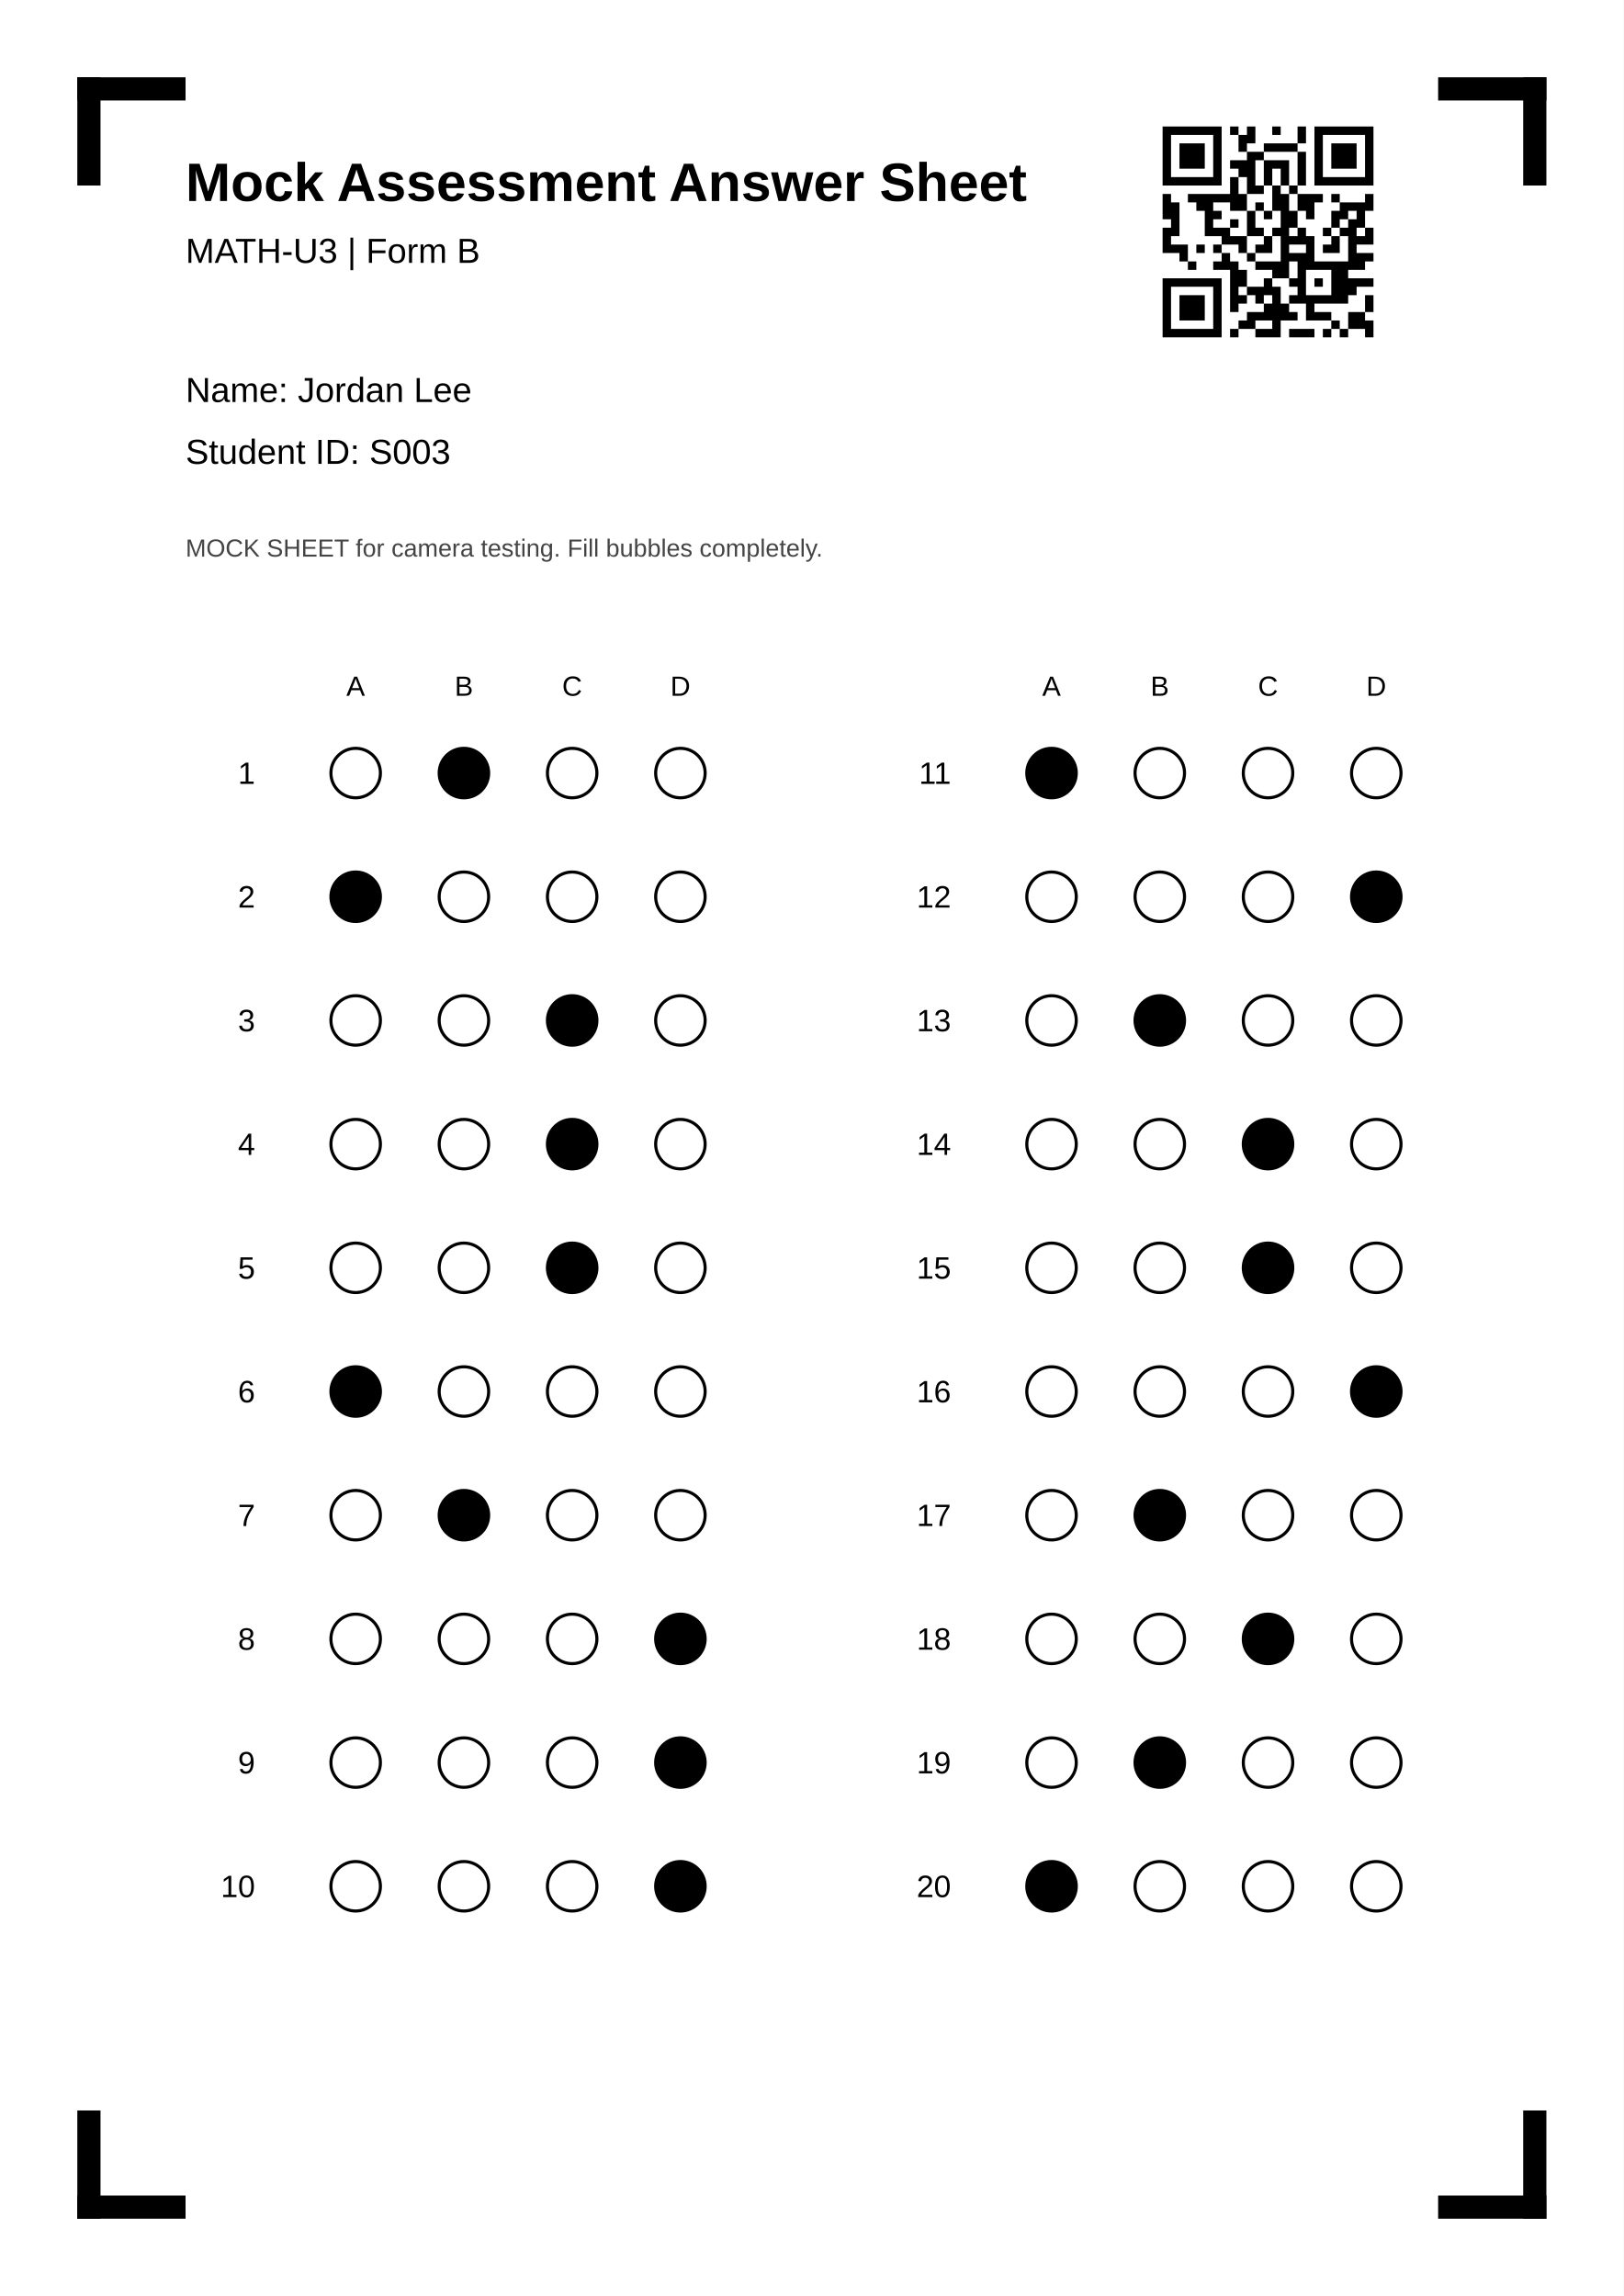
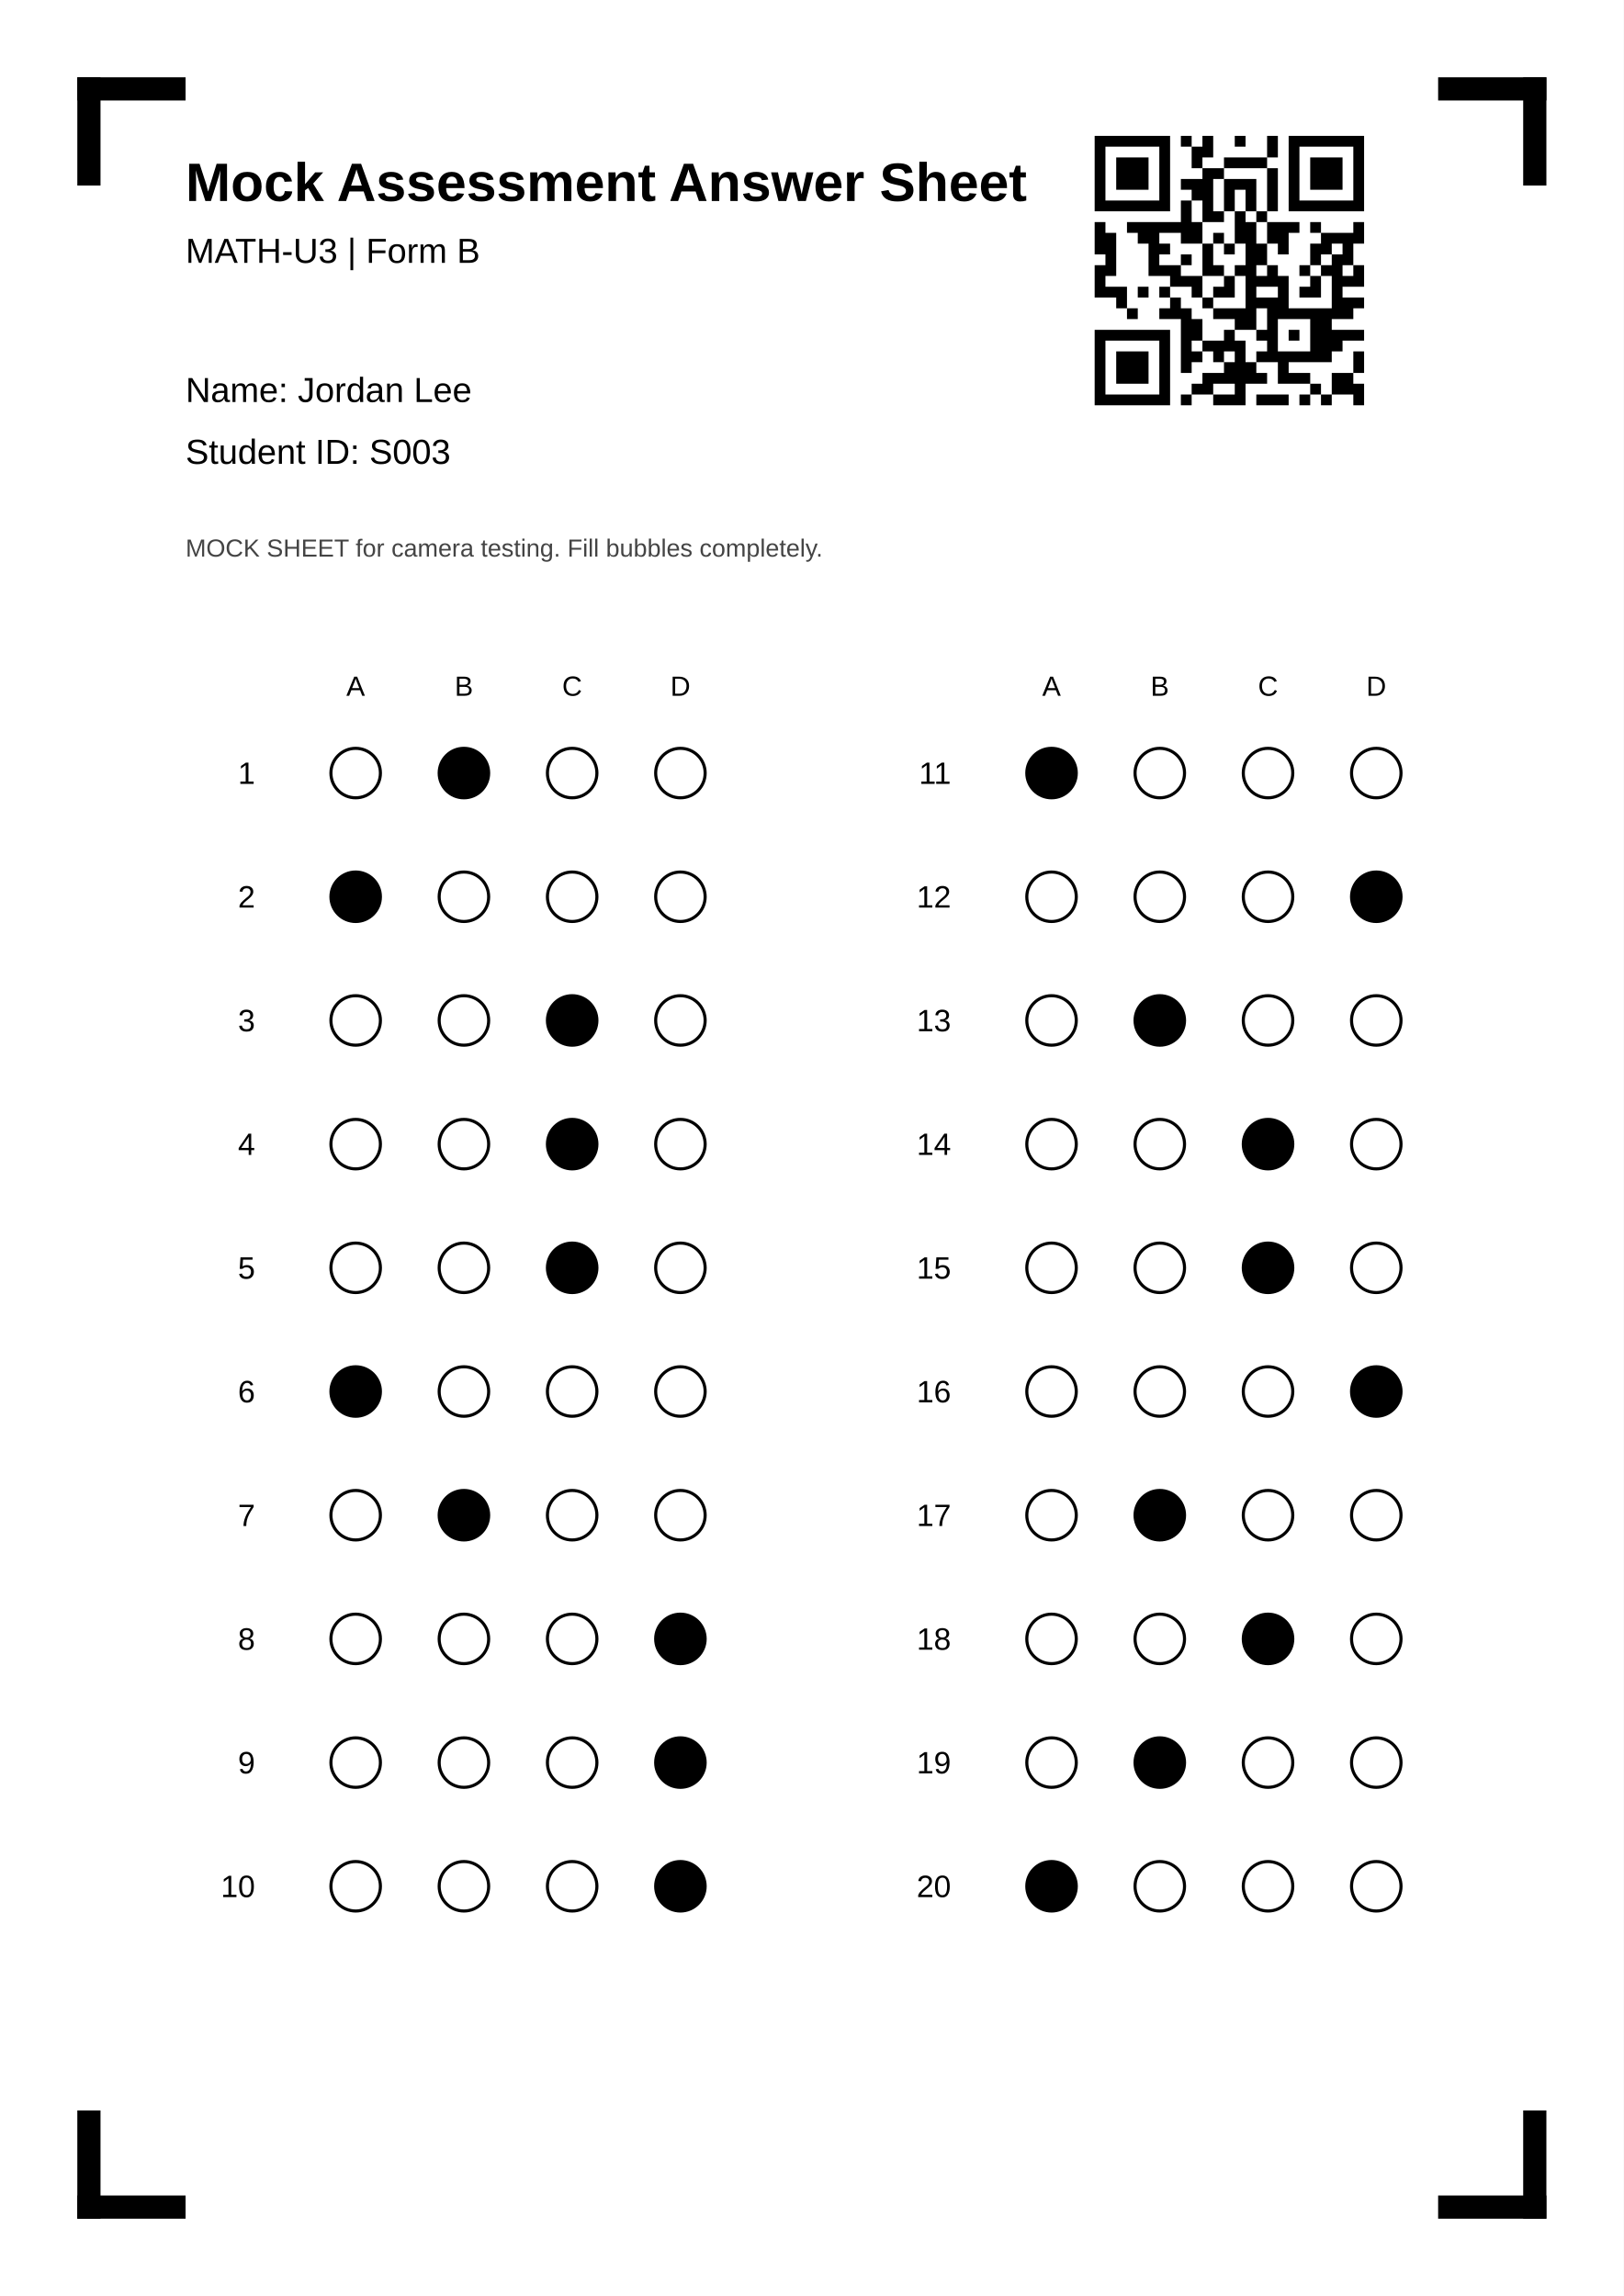
<svg xmlns="http://www.w3.org/2000/svg" width="210mm" height="297mm" viewBox="0 0 210 297" font-family="Arial, Helvetica, sans-serif">
  <rect width="210" height="297" fill="#fff" />
  <rect x="10" y="10" width="14" height="3" fill="#000" />
  <rect x="10" y="10" width="3" height="14" fill="#000" />
  <rect x="186" y="10" width="14" height="3" fill="#000" />
  <rect x="197" y="10" width="3" height="14" fill="#000" />
  <rect x="10" y="284" width="14" height="3" fill="#000" />
  <rect x="10" y="273" width="3" height="14" fill="#000" />
  <rect x="186" y="284" width="14" height="3" fill="#000" />
  <rect x="197" y="273" width="3" height="14" fill="#000" />
-   <path fill="#000" d="M150.364 16.364h1.091v1.091h-1.091zM151.455 16.364h1.091v1.091h-1.091zM152.545 16.364h1.091v1.091h-1.091zM153.636 16.364h1.091v1.091h-1.091zM154.727 16.364h1.091v1.091h-1.091zM155.818 16.364h1.091v1.091h-1.091zM156.909 16.364h1.091v1.091h-1.091zM159.091 16.364h1.091v1.091h-1.091zM161.273 16.364h1.091v1.091h-1.091zM164.545 16.364h1.091v1.091h-1.091zM167.818 16.364h1.091v1.091h-1.091zM170.000 16.364h1.091v1.091h-1.091zM171.091 16.364h1.091v1.091h-1.091zM172.182 16.364h1.091v1.091h-1.091zM173.273 16.364h1.091v1.091h-1.091zM174.364 16.364h1.091v1.091h-1.091zM175.455 16.364h1.091v1.091h-1.091zM176.545 16.364h1.091v1.091h-1.091zM150.364 17.455h1.091v1.091h-1.091zM156.909 17.455h1.091v1.091h-1.091zM160.182 17.455h1.091v1.091h-1.091zM161.273 17.455h1.091v1.091h-1.091zM167.818 17.455h1.091v1.091h-1.091zM170.000 17.455h1.091v1.091h-1.091zM176.545 17.455h1.091v1.091h-1.091zM150.364 18.545h1.091v1.091h-1.091zM152.545 18.545h1.091v1.091h-1.091zM153.636 18.545h1.091v1.091h-1.091zM154.727 18.545h1.091v1.091h-1.091zM156.909 18.545h1.091v1.091h-1.091zM160.182 18.545h1.091v1.091h-1.091zM163.455 18.545h1.091v1.091h-1.091zM164.545 18.545h1.091v1.091h-1.091zM165.636 18.545h1.091v1.091h-1.091zM166.727 18.545h1.091v1.091h-1.091zM170.000 18.545h1.091v1.091h-1.091zM172.182 18.545h1.091v1.091h-1.091zM173.273 18.545h1.091v1.091h-1.091zM174.364 18.545h1.091v1.091h-1.091zM176.545 18.545h1.091v1.091h-1.091zM150.364 19.636h1.091v1.091h-1.091zM152.545 19.636h1.091v1.091h-1.091zM153.636 19.636h1.091v1.091h-1.091zM154.727 19.636h1.091v1.091h-1.091zM156.909 19.636h1.091v1.091h-1.091zM161.273 19.636h1.091v1.091h-1.091zM162.364 19.636h1.091v1.091h-1.091zM167.818 19.636h1.091v1.091h-1.091zM170.000 19.636h1.091v1.091h-1.091zM172.182 19.636h1.091v1.091h-1.091zM173.273 19.636h1.091v1.091h-1.091zM174.364 19.636h1.091v1.091h-1.091zM176.545 19.636h1.091v1.091h-1.091zM150.364 20.727h1.091v1.091h-1.091zM152.545 20.727h1.091v1.091h-1.091zM153.636 20.727h1.091v1.091h-1.091zM154.727 20.727h1.091v1.091h-1.091zM156.909 20.727h1.091v1.091h-1.091zM159.091 20.727h1.091v1.091h-1.091zM160.182 20.727h1.091v1.091h-1.091zM161.273 20.727h1.091v1.091h-1.091zM163.455 20.727h1.091v1.091h-1.091zM164.545 20.727h1.091v1.091h-1.091zM165.636 20.727h1.091v1.091h-1.091zM167.818 20.727h1.091v1.091h-1.091zM170.000 20.727h1.091v1.091h-1.091zM172.182 20.727h1.091v1.091h-1.091zM173.273 20.727h1.091v1.091h-1.091zM174.364 20.727h1.091v1.091h-1.091zM176.545 20.727h1.091v1.091h-1.091zM150.364 21.818h1.091v1.091h-1.091zM156.909 21.818h1.091v1.091h-1.091zM160.182 21.818h1.091v1.091h-1.091zM161.273 21.818h1.091v1.091h-1.091zM163.455 21.818h1.091v1.091h-1.091zM165.636 21.818h1.091v1.091h-1.091zM167.818 21.818h1.091v1.091h-1.091zM170.000 21.818h1.091v1.091h-1.091zM176.545 21.818h1.091v1.091h-1.091zM150.364 22.909h1.091v1.091h-1.091zM151.455 22.909h1.091v1.091h-1.091zM152.545 22.909h1.091v1.091h-1.091zM153.636 22.909h1.091v1.091h-1.091zM154.727 22.909h1.091v1.091h-1.091zM155.818 22.909h1.091v1.091h-1.091zM156.909 22.909h1.091v1.091h-1.091zM159.091 22.909h1.091v1.091h-1.091zM161.273 22.909h1.091v1.091h-1.091zM163.455 22.909h1.091v1.091h-1.091zM165.636 22.909h1.091v1.091h-1.091zM167.818 22.909h1.091v1.091h-1.091zM170.000 22.909h1.091v1.091h-1.091zM171.091 22.909h1.091v1.091h-1.091zM172.182 22.909h1.091v1.091h-1.091zM173.273 22.909h1.091v1.091h-1.091zM174.364 22.909h1.091v1.091h-1.091zM175.455 22.909h1.091v1.091h-1.091zM176.545 22.909h1.091v1.091h-1.091zM159.091 24.000h1.091v1.091h-1.091zM161.273 24.000h1.091v1.091h-1.091zM162.364 24.000h1.091v1.091h-1.091zM164.545 24.000h1.091v1.091h-1.091zM166.727 24.000h1.091v1.091h-1.091zM150.364 25.091h1.091v1.091h-1.091zM153.636 25.091h1.091v1.091h-1.091zM154.727 25.091h1.091v1.091h-1.091zM155.818 25.091h1.091v1.091h-1.091zM156.909 25.091h1.091v1.091h-1.091zM158.000 25.091h1.091v1.091h-1.091zM159.091 25.091h1.091v1.091h-1.091zM160.182 25.091h1.091v1.091h-1.091zM164.545 25.091h1.091v1.091h-1.091zM165.636 25.091h1.091v1.091h-1.091zM167.818 25.091h1.091v1.091h-1.091zM168.909 25.091h1.091v1.091h-1.091zM170.000 25.091h1.091v1.091h-1.091zM172.182 25.091h1.091v1.091h-1.091zM176.545 25.091h1.091v1.091h-1.091zM150.364 26.182h1.091v1.091h-1.091zM151.455 26.182h1.091v1.091h-1.091zM154.727 26.182h1.091v1.091h-1.091zM155.818 26.182h1.091v1.091h-1.091zM159.091 26.182h1.091v1.091h-1.091zM160.182 26.182h1.091v1.091h-1.091zM162.364 26.182h1.091v1.091h-1.091zM164.545 26.182h1.091v1.091h-1.091zM165.636 26.182h1.091v1.091h-1.091zM167.818 26.182h1.091v1.091h-1.091zM168.909 26.182h1.091v1.091h-1.091zM173.273 26.182h1.091v1.091h-1.091zM174.364 26.182h1.091v1.091h-1.091zM175.455 26.182h1.091v1.091h-1.091zM176.545 26.182h1.091v1.091h-1.091zM150.364 27.273h1.091v1.091h-1.091zM151.455 27.273h1.091v1.091h-1.091zM155.818 27.273h1.091v1.091h-1.091zM156.909 27.273h1.091v1.091h-1.091zM161.273 27.273h1.091v1.091h-1.091zM163.455 27.273h1.091v1.091h-1.091zM165.636 27.273h1.091v1.091h-1.091zM166.727 27.273h1.091v1.091h-1.091zM168.909 27.273h1.091v1.091h-1.091zM172.182 27.273h1.091v1.091h-1.091zM173.273 27.273h1.091v1.091h-1.091zM175.455 27.273h1.091v1.091h-1.091zM151.455 28.364h1.091v1.091h-1.091zM155.818 28.364h1.091v1.091h-1.091zM159.091 28.364h1.091v1.091h-1.091zM161.273 28.364h1.091v1.091h-1.091zM165.636 28.364h1.091v1.091h-1.091zM166.727 28.364h1.091v1.091h-1.091zM172.182 28.364h1.091v1.091h-1.091zM174.364 28.364h1.091v1.091h-1.091zM175.455 28.364h1.091v1.091h-1.091zM150.364 29.455h1.091v1.091h-1.091zM151.455 29.455h1.091v1.091h-1.091zM155.818 29.455h1.091v1.091h-1.091zM156.909 29.455h1.091v1.091h-1.091zM158.000 29.455h1.091v1.091h-1.091zM161.273 29.455h1.091v1.091h-1.091zM162.364 29.455h1.091v1.091h-1.091zM164.545 29.455h1.091v1.091h-1.091zM165.636 29.455h1.091v1.091h-1.091zM167.818 29.455h1.091v1.091h-1.091zM171.091 29.455h1.091v1.091h-1.091zM173.273 29.455h1.091v1.091h-1.091zM174.364 29.455h1.091v1.091h-1.091zM176.545 29.455h1.091v1.091h-1.091zM150.364 30.545h1.091v1.091h-1.091zM158.000 30.545h1.091v1.091h-1.091zM159.091 30.545h1.091v1.091h-1.091zM160.182 30.545h1.091v1.091h-1.091zM163.455 30.545h1.091v1.091h-1.091zM165.636 30.545h1.091v1.091h-1.091zM166.727 30.545h1.091v1.091h-1.091zM167.818 30.545h1.091v1.091h-1.091zM168.909 30.545h1.091v1.091h-1.091zM172.182 30.545h1.091v1.091h-1.091zM174.364 30.545h1.091v1.091h-1.091zM175.455 30.545h1.091v1.091h-1.091zM176.545 30.545h1.091v1.091h-1.091zM150.364 31.636h1.091v1.091h-1.091zM151.455 31.636h1.091v1.091h-1.091zM152.545 31.636h1.091v1.091h-1.091zM154.727 31.636h1.091v1.091h-1.091zM156.909 31.636h1.091v1.091h-1.091zM160.182 31.636h1.091v1.091h-1.091zM162.364 31.636h1.091v1.091h-1.091zM163.455 31.636h1.091v1.091h-1.091zM165.636 31.636h1.091v1.091h-1.091zM168.909 31.636h1.091v1.091h-1.091zM171.091 31.636h1.091v1.091h-1.091zM172.182 31.636h1.091v1.091h-1.091zM174.364 31.636h1.091v1.091h-1.091zM152.545 32.727h1.091v1.091h-1.091zM158.000 32.727h1.091v1.091h-1.091zM161.273 32.727h1.091v1.091h-1.091zM165.636 32.727h1.091v1.091h-1.091zM166.727 32.727h1.091v1.091h-1.091zM167.818 32.727h1.091v1.091h-1.091zM168.909 32.727h1.091v1.091h-1.091zM174.364 32.727h1.091v1.091h-1.091zM175.455 32.727h1.091v1.091h-1.091zM176.545 32.727h1.091v1.091h-1.091zM153.636 33.818h1.091v1.091h-1.091zM156.909 33.818h1.091v1.091h-1.091zM158.000 33.818h1.091v1.091h-1.091zM159.091 33.818h1.091v1.091h-1.091zM162.364 33.818h1.091v1.091h-1.091zM163.455 33.818h1.091v1.091h-1.091zM164.545 33.818h1.091v1.091h-1.091zM165.636 33.818h1.091v1.091h-1.091zM167.818 33.818h1.091v1.091h-1.091zM168.909 33.818h1.091v1.091h-1.091zM170.000 33.818h1.091v1.091h-1.091zM171.091 33.818h1.091v1.091h-1.091zM172.182 33.818h1.091v1.091h-1.091zM173.273 33.818h1.091v1.091h-1.091zM174.364 33.818h1.091v1.091h-1.091zM175.455 33.818h1.091v1.091h-1.091zM159.091 34.909h1.091v1.091h-1.091zM160.182 34.909h1.091v1.091h-1.091zM164.545 34.909h1.091v1.091h-1.091zM165.636 34.909h1.091v1.091h-1.091zM167.818 34.909h1.091v1.091h-1.091zM172.182 34.909h1.091v1.091h-1.091zM173.273 34.909h1.091v1.091h-1.091zM150.364 36.000h1.091v1.091h-1.091zM151.455 36.000h1.091v1.091h-1.091zM152.545 36.000h1.091v1.091h-1.091zM153.636 36.000h1.091v1.091h-1.091zM154.727 36.000h1.091v1.091h-1.091zM155.818 36.000h1.091v1.091h-1.091zM156.909 36.000h1.091v1.091h-1.091zM159.091 36.000h1.091v1.091h-1.091zM160.182 36.000h1.091v1.091h-1.091zM163.455 36.000h1.091v1.091h-1.091zM166.727 36.000h1.091v1.091h-1.091zM167.818 36.000h1.091v1.091h-1.091zM170.000 36.000h1.091v1.091h-1.091zM172.182 36.000h1.091v1.091h-1.091zM173.273 36.000h1.091v1.091h-1.091zM174.364 36.000h1.091v1.091h-1.091zM175.455 36.000h1.091v1.091h-1.091zM176.545 36.000h1.091v1.091h-1.091zM150.364 37.091h1.091v1.091h-1.091zM156.909 37.091h1.091v1.091h-1.091zM159.091 37.091h1.091v1.091h-1.091zM161.273 37.091h1.091v1.091h-1.091zM162.364 37.091h1.091v1.091h-1.091zM163.455 37.091h1.091v1.091h-1.091zM164.545 37.091h1.091v1.091h-1.091zM167.818 37.091h1.091v1.091h-1.091zM172.182 37.091h1.091v1.091h-1.091zM173.273 37.091h1.091v1.091h-1.091zM174.364 37.091h1.091v1.091h-1.091zM150.364 38.182h1.091v1.091h-1.091zM152.545 38.182h1.091v1.091h-1.091zM153.636 38.182h1.091v1.091h-1.091zM154.727 38.182h1.091v1.091h-1.091zM156.909 38.182h1.091v1.091h-1.091zM159.091 38.182h1.091v1.091h-1.091zM160.182 38.182h1.091v1.091h-1.091zM162.364 38.182h1.091v1.091h-1.091zM164.545 38.182h1.091v1.091h-1.091zM166.727 38.182h1.091v1.091h-1.091zM167.818 38.182h1.091v1.091h-1.091zM168.909 38.182h1.091v1.091h-1.091zM170.000 38.182h1.091v1.091h-1.091zM171.091 38.182h1.091v1.091h-1.091zM172.182 38.182h1.091v1.091h-1.091zM173.273 38.182h1.091v1.091h-1.091zM176.545 38.182h1.091v1.091h-1.091zM150.364 39.273h1.091v1.091h-1.091zM152.545 39.273h1.091v1.091h-1.091zM153.636 39.273h1.091v1.091h-1.091zM154.727 39.273h1.091v1.091h-1.091zM156.909 39.273h1.091v1.091h-1.091zM159.091 39.273h1.091v1.091h-1.091zM163.455 39.273h1.091v1.091h-1.091zM164.545 39.273h1.091v1.091h-1.091zM165.636 39.273h1.091v1.091h-1.091zM168.909 39.273h1.091v1.091h-1.091zM176.545 39.273h1.091v1.091h-1.091zM150.364 40.364h1.091v1.091h-1.091zM152.545 40.364h1.091v1.091h-1.091zM153.636 40.364h1.091v1.091h-1.091zM154.727 40.364h1.091v1.091h-1.091zM156.909 40.364h1.091v1.091h-1.091zM161.273 40.364h1.091v1.091h-1.091zM162.364 40.364h1.091v1.091h-1.091zM163.455 40.364h1.091v1.091h-1.091zM164.545 40.364h1.091v1.091h-1.091zM165.636 40.364h1.091v1.091h-1.091zM166.727 40.364h1.091v1.091h-1.091zM168.909 40.364h1.091v1.091h-1.091zM170.000 40.364h1.091v1.091h-1.091zM171.091 40.364h1.091v1.091h-1.091zM174.364 40.364h1.091v1.091h-1.091zM175.455 40.364h1.091v1.091h-1.091zM150.364 41.455h1.091v1.091h-1.091zM156.909 41.455h1.091v1.091h-1.091zM160.182 41.455h1.091v1.091h-1.091zM161.273 41.455h1.091v1.091h-1.091zM164.545 41.455h1.091v1.091h-1.091zM172.182 41.455h1.091v1.091h-1.091zM174.364 41.455h1.091v1.091h-1.091zM175.455 41.455h1.091v1.091h-1.091zM176.545 41.455h1.091v1.091h-1.091zM150.364 42.545h1.091v1.091h-1.091zM151.455 42.545h1.091v1.091h-1.091zM152.545 42.545h1.091v1.091h-1.091zM153.636 42.545h1.091v1.091h-1.091zM154.727 42.545h1.091v1.091h-1.091zM155.818 42.545h1.091v1.091h-1.091zM156.909 42.545h1.091v1.091h-1.091zM159.091 42.545h1.091v1.091h-1.091zM162.364 42.545h1.091v1.091h-1.091zM163.455 42.545h1.091v1.091h-1.091zM164.545 42.545h1.091v1.091h-1.091zM166.727 42.545h1.091v1.091h-1.091zM167.818 42.545h1.091v1.091h-1.091zM168.909 42.545h1.091v1.091h-1.091zM171.091 42.545h1.091v1.091h-1.091zM173.273 42.545h1.091v1.091h-1.091zM176.545 42.545h1.091v1.091h-1.091z" />
+   <path fill="#000" d="M141.576 17.576h1.394v1.394h-1.394zM142.970 17.576h1.394v1.394h-1.394zM144.364 17.576h1.394v1.394h-1.394zM145.758 17.576h1.394v1.394h-1.394zM147.152 17.576h1.394v1.394h-1.394zM148.545 17.576h1.394v1.394h-1.394zM149.939 17.576h1.394v1.394h-1.394zM152.727 17.576h1.394v1.394h-1.394zM155.515 17.576h1.394v1.394h-1.394zM159.697 17.576h1.394v1.394h-1.394zM163.879 17.576h1.394v1.394h-1.394zM166.667 17.576h1.394v1.394h-1.394zM168.061 17.576h1.394v1.394h-1.394zM169.455 17.576h1.394v1.394h-1.394zM170.848 17.576h1.394v1.394h-1.394zM172.242 17.576h1.394v1.394h-1.394zM173.636 17.576h1.394v1.394h-1.394zM175.030 17.576h1.394v1.394h-1.394zM141.576 18.970h1.394v1.394h-1.394zM149.939 18.970h1.394v1.394h-1.394zM154.121 18.970h1.394v1.394h-1.394zM155.515 18.970h1.394v1.394h-1.394zM163.879 18.970h1.394v1.394h-1.394zM166.667 18.970h1.394v1.394h-1.394zM175.030 18.970h1.394v1.394h-1.394zM141.576 20.364h1.394v1.394h-1.394zM144.364 20.364h1.394v1.394h-1.394zM145.758 20.364h1.394v1.394h-1.394zM147.152 20.364h1.394v1.394h-1.394zM149.939 20.364h1.394v1.394h-1.394zM154.121 20.364h1.394v1.394h-1.394zM158.303 20.364h1.394v1.394h-1.394zM159.697 20.364h1.394v1.394h-1.394zM161.091 20.364h1.394v1.394h-1.394zM162.485 20.364h1.394v1.394h-1.394zM166.667 20.364h1.394v1.394h-1.394zM169.455 20.364h1.394v1.394h-1.394zM170.848 20.364h1.394v1.394h-1.394zM172.242 20.364h1.394v1.394h-1.394zM175.030 20.364h1.394v1.394h-1.394zM141.576 21.758h1.394v1.394h-1.394zM144.364 21.758h1.394v1.394h-1.394zM145.758 21.758h1.394v1.394h-1.394zM147.152 21.758h1.394v1.394h-1.394zM149.939 21.758h1.394v1.394h-1.394zM155.515 21.758h1.394v1.394h-1.394zM156.909 21.758h1.394v1.394h-1.394zM163.879 21.758h1.394v1.394h-1.394zM166.667 21.758h1.394v1.394h-1.394zM169.455 21.758h1.394v1.394h-1.394zM170.848 21.758h1.394v1.394h-1.394zM172.242 21.758h1.394v1.394h-1.394zM175.030 21.758h1.394v1.394h-1.394zM141.576 23.152h1.394v1.394h-1.394zM144.364 23.152h1.394v1.394h-1.394zM145.758 23.152h1.394v1.394h-1.394zM147.152 23.152h1.394v1.394h-1.394zM149.939 23.152h1.394v1.394h-1.394zM152.727 23.152h1.394v1.394h-1.394zM154.121 23.152h1.394v1.394h-1.394zM155.515 23.152h1.394v1.394h-1.394zM158.303 23.152h1.394v1.394h-1.394zM159.697 23.152h1.394v1.394h-1.394zM161.091 23.152h1.394v1.394h-1.394zM163.879 23.152h1.394v1.394h-1.394zM166.667 23.152h1.394v1.394h-1.394zM169.455 23.152h1.394v1.394h-1.394zM170.848 23.152h1.394v1.394h-1.394zM172.242 23.152h1.394v1.394h-1.394zM175.030 23.152h1.394v1.394h-1.394zM141.576 24.545h1.394v1.394h-1.394zM149.939 24.545h1.394v1.394h-1.394zM154.121 24.545h1.394v1.394h-1.394zM155.515 24.545h1.394v1.394h-1.394zM158.303 24.545h1.394v1.394h-1.394zM161.091 24.545h1.394v1.394h-1.394zM163.879 24.545h1.394v1.394h-1.394zM166.667 24.545h1.394v1.394h-1.394zM175.030 24.545h1.394v1.394h-1.394zM141.576 25.939h1.394v1.394h-1.394zM142.970 25.939h1.394v1.394h-1.394zM144.364 25.939h1.394v1.394h-1.394zM145.758 25.939h1.394v1.394h-1.394zM147.152 25.939h1.394v1.394h-1.394zM148.545 25.939h1.394v1.394h-1.394zM149.939 25.939h1.394v1.394h-1.394zM152.727 25.939h1.394v1.394h-1.394zM155.515 25.939h1.394v1.394h-1.394zM158.303 25.939h1.394v1.394h-1.394zM161.091 25.939h1.394v1.394h-1.394zM163.879 25.939h1.394v1.394h-1.394zM166.667 25.939h1.394v1.394h-1.394zM168.061 25.939h1.394v1.394h-1.394zM169.455 25.939h1.394v1.394h-1.394zM170.848 25.939h1.394v1.394h-1.394zM172.242 25.939h1.394v1.394h-1.394zM173.636 25.939h1.394v1.394h-1.394zM175.030 25.939h1.394v1.394h-1.394zM152.727 27.333h1.394v1.394h-1.394zM155.515 27.333h1.394v1.394h-1.394zM156.909 27.333h1.394v1.394h-1.394zM159.697 27.333h1.394v1.394h-1.394zM162.485 27.333h1.394v1.394h-1.394zM141.576 28.727h1.394v1.394h-1.394zM145.758 28.727h1.394v1.394h-1.394zM147.152 28.727h1.394v1.394h-1.394zM148.545 28.727h1.394v1.394h-1.394zM149.939 28.727h1.394v1.394h-1.394zM151.333 28.727h1.394v1.394h-1.394zM152.727 28.727h1.394v1.394h-1.394zM154.121 28.727h1.394v1.394h-1.394zM159.697 28.727h1.394v1.394h-1.394zM161.091 28.727h1.394v1.394h-1.394zM163.879 28.727h1.394v1.394h-1.394zM165.273 28.727h1.394v1.394h-1.394zM166.667 28.727h1.394v1.394h-1.394zM169.455 28.727h1.394v1.394h-1.394zM175.030 28.727h1.394v1.394h-1.394zM141.576 30.121h1.394v1.394h-1.394zM142.970 30.121h1.394v1.394h-1.394zM147.152 30.121h1.394v1.394h-1.394zM148.545 30.121h1.394v1.394h-1.394zM152.727 30.121h1.394v1.394h-1.394zM154.121 30.121h1.394v1.394h-1.394zM156.909 30.121h1.394v1.394h-1.394zM159.697 30.121h1.394v1.394h-1.394zM161.091 30.121h1.394v1.394h-1.394zM163.879 30.121h1.394v1.394h-1.394zM165.273 30.121h1.394v1.394h-1.394zM170.848 30.121h1.394v1.394h-1.394zM172.242 30.121h1.394v1.394h-1.394zM173.636 30.121h1.394v1.394h-1.394zM175.030 30.121h1.394v1.394h-1.394zM141.576 31.515h1.394v1.394h-1.394zM142.970 31.515h1.394v1.394h-1.394zM148.545 31.515h1.394v1.394h-1.394zM149.939 31.515h1.394v1.394h-1.394zM155.515 31.515h1.394v1.394h-1.394zM158.303 31.515h1.394v1.394h-1.394zM161.091 31.515h1.394v1.394h-1.394zM162.485 31.515h1.394v1.394h-1.394zM165.273 31.515h1.394v1.394h-1.394zM169.455 31.515h1.394v1.394h-1.394zM170.848 31.515h1.394v1.394h-1.394zM173.636 31.515h1.394v1.394h-1.394zM142.970 32.909h1.394v1.394h-1.394zM148.545 32.909h1.394v1.394h-1.394zM152.727 32.909h1.394v1.394h-1.394zM155.515 32.909h1.394v1.394h-1.394zM161.091 32.909h1.394v1.394h-1.394zM162.485 32.909h1.394v1.394h-1.394zM169.455 32.909h1.394v1.394h-1.394zM172.242 32.909h1.394v1.394h-1.394zM173.636 32.909h1.394v1.394h-1.394zM141.576 34.303h1.394v1.394h-1.394zM142.970 34.303h1.394v1.394h-1.394zM148.545 34.303h1.394v1.394h-1.394zM149.939 34.303h1.394v1.394h-1.394zM151.333 34.303h1.394v1.394h-1.394zM155.515 34.303h1.394v1.394h-1.394zM156.909 34.303h1.394v1.394h-1.394zM159.697 34.303h1.394v1.394h-1.394zM161.091 34.303h1.394v1.394h-1.394zM163.879 34.303h1.394v1.394h-1.394zM168.061 34.303h1.394v1.394h-1.394zM170.848 34.303h1.394v1.394h-1.394zM172.242 34.303h1.394v1.394h-1.394zM175.030 34.303h1.394v1.394h-1.394zM141.576 35.697h1.394v1.394h-1.394zM151.333 35.697h1.394v1.394h-1.394zM152.727 35.697h1.394v1.394h-1.394zM154.121 35.697h1.394v1.394h-1.394zM158.303 35.697h1.394v1.394h-1.394zM161.091 35.697h1.394v1.394h-1.394zM162.485 35.697h1.394v1.394h-1.394zM163.879 35.697h1.394v1.394h-1.394zM165.273 35.697h1.394v1.394h-1.394zM169.455 35.697h1.394v1.394h-1.394zM172.242 35.697h1.394v1.394h-1.394zM173.636 35.697h1.394v1.394h-1.394zM175.030 35.697h1.394v1.394h-1.394zM141.576 37.091h1.394v1.394h-1.394zM142.970 37.091h1.394v1.394h-1.394zM144.364 37.091h1.394v1.394h-1.394zM147.152 37.091h1.394v1.394h-1.394zM149.939 37.091h1.394v1.394h-1.394zM154.121 37.091h1.394v1.394h-1.394zM156.909 37.091h1.394v1.394h-1.394zM158.303 37.091h1.394v1.394h-1.394zM161.091 37.091h1.394v1.394h-1.394zM165.273 37.091h1.394v1.394h-1.394zM168.061 37.091h1.394v1.394h-1.394zM169.455 37.091h1.394v1.394h-1.394zM172.242 37.091h1.394v1.394h-1.394zM144.364 38.485h1.394v1.394h-1.394zM151.333 38.485h1.394v1.394h-1.394zM155.515 38.485h1.394v1.394h-1.394zM161.091 38.485h1.394v1.394h-1.394zM162.485 38.485h1.394v1.394h-1.394zM163.879 38.485h1.394v1.394h-1.394zM165.273 38.485h1.394v1.394h-1.394zM172.242 38.485h1.394v1.394h-1.394zM173.636 38.485h1.394v1.394h-1.394zM175.030 38.485h1.394v1.394h-1.394zM145.758 39.879h1.394v1.394h-1.394zM149.939 39.879h1.394v1.394h-1.394zM151.333 39.879h1.394v1.394h-1.394zM152.727 39.879h1.394v1.394h-1.394zM156.909 39.879h1.394v1.394h-1.394zM158.303 39.879h1.394v1.394h-1.394zM159.697 39.879h1.394v1.394h-1.394zM161.091 39.879h1.394v1.394h-1.394zM163.879 39.879h1.394v1.394h-1.394zM165.273 39.879h1.394v1.394h-1.394zM166.667 39.879h1.394v1.394h-1.394zM168.061 39.879h1.394v1.394h-1.394zM169.455 39.879h1.394v1.394h-1.394zM170.848 39.879h1.394v1.394h-1.394zM172.242 39.879h1.394v1.394h-1.394zM173.636 39.879h1.394v1.394h-1.394zM152.727 41.273h1.394v1.394h-1.394zM154.121 41.273h1.394v1.394h-1.394zM159.697 41.273h1.394v1.394h-1.394zM161.091 41.273h1.394v1.394h-1.394zM163.879 41.273h1.394v1.394h-1.394zM169.455 41.273h1.394v1.394h-1.394zM170.848 41.273h1.394v1.394h-1.394zM141.576 42.667h1.394v1.394h-1.394zM142.970 42.667h1.394v1.394h-1.394zM144.364 42.667h1.394v1.394h-1.394zM145.758 42.667h1.394v1.394h-1.394zM147.152 42.667h1.394v1.394h-1.394zM148.545 42.667h1.394v1.394h-1.394zM149.939 42.667h1.394v1.394h-1.394zM152.727 42.667h1.394v1.394h-1.394zM154.121 42.667h1.394v1.394h-1.394zM158.303 42.667h1.394v1.394h-1.394zM162.485 42.667h1.394v1.394h-1.394zM163.879 42.667h1.394v1.394h-1.394zM166.667 42.667h1.394v1.394h-1.394zM169.455 42.667h1.394v1.394h-1.394zM170.848 42.667h1.394v1.394h-1.394zM172.242 42.667h1.394v1.394h-1.394zM173.636 42.667h1.394v1.394h-1.394zM175.030 42.667h1.394v1.394h-1.394zM141.576 44.061h1.394v1.394h-1.394zM149.939 44.061h1.394v1.394h-1.394zM152.727 44.061h1.394v1.394h-1.394zM155.515 44.061h1.394v1.394h-1.394zM156.909 44.061h1.394v1.394h-1.394zM158.303 44.061h1.394v1.394h-1.394zM159.697 44.061h1.394v1.394h-1.394zM163.879 44.061h1.394v1.394h-1.394zM169.455 44.061h1.394v1.394h-1.394zM170.848 44.061h1.394v1.394h-1.394zM172.242 44.061h1.394v1.394h-1.394zM141.576 45.455h1.394v1.394h-1.394zM144.364 45.455h1.394v1.394h-1.394zM145.758 45.455h1.394v1.394h-1.394zM147.152 45.455h1.394v1.394h-1.394zM149.939 45.455h1.394v1.394h-1.394zM152.727 45.455h1.394v1.394h-1.394zM154.121 45.455h1.394v1.394h-1.394zM156.909 45.455h1.394v1.394h-1.394zM159.697 45.455h1.394v1.394h-1.394zM162.485 45.455h1.394v1.394h-1.394zM163.879 45.455h1.394v1.394h-1.394zM165.273 45.455h1.394v1.394h-1.394zM166.667 45.455h1.394v1.394h-1.394zM168.061 45.455h1.394v1.394h-1.394zM169.455 45.455h1.394v1.394h-1.394zM170.848 45.455h1.394v1.394h-1.394zM175.030 45.455h1.394v1.394h-1.394zM141.576 46.848h1.394v1.394h-1.394zM144.364 46.848h1.394v1.394h-1.394zM145.758 46.848h1.394v1.394h-1.394zM147.152 46.848h1.394v1.394h-1.394zM149.939 46.848h1.394v1.394h-1.394zM152.727 46.848h1.394v1.394h-1.394zM158.303 46.848h1.394v1.394h-1.394zM159.697 46.848h1.394v1.394h-1.394zM161.091 46.848h1.394v1.394h-1.394zM165.273 46.848h1.394v1.394h-1.394zM175.030 46.848h1.394v1.394h-1.394zM141.576 48.242h1.394v1.394h-1.394zM144.364 48.242h1.394v1.394h-1.394zM145.758 48.242h1.394v1.394h-1.394zM147.152 48.242h1.394v1.394h-1.394zM149.939 48.242h1.394v1.394h-1.394zM155.515 48.242h1.394v1.394h-1.394zM156.909 48.242h1.394v1.394h-1.394zM158.303 48.242h1.394v1.394h-1.394zM159.697 48.242h1.394v1.394h-1.394zM161.091 48.242h1.394v1.394h-1.394zM162.485 48.242h1.394v1.394h-1.394zM165.273 48.242h1.394v1.394h-1.394zM166.667 48.242h1.394v1.394h-1.394zM168.061 48.242h1.394v1.394h-1.394zM172.242 48.242h1.394v1.394h-1.394zM173.636 48.242h1.394v1.394h-1.394zM141.576 49.636h1.394v1.394h-1.394zM149.939 49.636h1.394v1.394h-1.394zM154.121 49.636h1.394v1.394h-1.394zM155.515 49.636h1.394v1.394h-1.394zM159.697 49.636h1.394v1.394h-1.394zM169.455 49.636h1.394v1.394h-1.394zM172.242 49.636h1.394v1.394h-1.394zM173.636 49.636h1.394v1.394h-1.394zM175.030 49.636h1.394v1.394h-1.394zM141.576 51.030h1.394v1.394h-1.394zM142.970 51.030h1.394v1.394h-1.394zM144.364 51.030h1.394v1.394h-1.394zM145.758 51.030h1.394v1.394h-1.394zM147.152 51.030h1.394v1.394h-1.394zM148.545 51.030h1.394v1.394h-1.394zM149.939 51.030h1.394v1.394h-1.394zM152.727 51.030h1.394v1.394h-1.394zM156.909 51.030h1.394v1.394h-1.394zM158.303 51.030h1.394v1.394h-1.394zM159.697 51.030h1.394v1.394h-1.394zM162.485 51.030h1.394v1.394h-1.394zM163.879 51.030h1.394v1.394h-1.394zM165.273 51.030h1.394v1.394h-1.394zM168.061 51.030h1.394v1.394h-1.394zM170.848 51.030h1.394v1.394h-1.394zM175.030 51.030h1.394v1.394h-1.394z" />
  <text x="24" y="26" font-size="7" font-weight="bold">Mock Assessment Answer Sheet</text>
  <text x="24" y="34" font-size="4.5">MATH-U3  |  Form B</text>
  <text x="24" y="52" font-size="4.5">Name: Jordan Lee</text>
  <text x="24" y="60" font-size="4.5">Student ID: S003</text>
  <text x="24" y="72" font-size="3.2" fill="#444">MOCK SHEET for camera testing. Fill bubbles completely.</text>
  <text x="46" y="90" font-size="3.6" text-anchor="middle">A</text>
  <text x="60" y="90" font-size="3.6" text-anchor="middle">B</text>
  <text x="74" y="90" font-size="3.6" text-anchor="middle">C</text>
  <text x="88" y="90" font-size="3.6" text-anchor="middle">D</text>
  <text x="136" y="90" font-size="3.6" text-anchor="middle">A</text>
  <text x="150" y="90" font-size="3.6" text-anchor="middle">B</text>
  <text x="164" y="90" font-size="3.6" text-anchor="middle">C</text>
  <text x="178" y="90" font-size="3.6" text-anchor="middle">D</text>
  <circle cx="46" cy="100" r="3.2" fill="none" stroke="#000" stroke-width="0.4" />
  <text x="33" y="101.4" font-size="4" text-anchor="end">1</text>
  <circle cx="60" cy="100" r="3.2" fill="#000" stroke="#000" stroke-width="0.4" />
  <circle cx="74" cy="100" r="3.2" fill="none" stroke="#000" stroke-width="0.4" />
  <circle cx="88" cy="100" r="3.2" fill="none" stroke="#000" stroke-width="0.4" />
  <circle cx="46" cy="116" r="3.2" fill="#000" stroke="#000" stroke-width="0.4" />
  <text x="33" y="117.4" font-size="4" text-anchor="end">2</text>
  <circle cx="60" cy="116" r="3.2" fill="none" stroke="#000" stroke-width="0.4" />
  <circle cx="74" cy="116" r="3.2" fill="none" stroke="#000" stroke-width="0.4" />
  <circle cx="88" cy="116" r="3.2" fill="none" stroke="#000" stroke-width="0.4" />
  <circle cx="46" cy="132" r="3.2" fill="none" stroke="#000" stroke-width="0.4" />
  <text x="33" y="133.4" font-size="4" text-anchor="end">3</text>
  <circle cx="60" cy="132" r="3.2" fill="none" stroke="#000" stroke-width="0.4" />
  <circle cx="74" cy="132" r="3.2" fill="#000" stroke="#000" stroke-width="0.4" />
  <circle cx="88" cy="132" r="3.2" fill="none" stroke="#000" stroke-width="0.4" />
  <circle cx="46" cy="148" r="3.2" fill="none" stroke="#000" stroke-width="0.4" />
  <text x="33" y="149.4" font-size="4" text-anchor="end">4</text>
  <circle cx="60" cy="148" r="3.2" fill="none" stroke="#000" stroke-width="0.4" />
  <circle cx="74" cy="148" r="3.2" fill="#000" stroke="#000" stroke-width="0.4" />
  <circle cx="88" cy="148" r="3.2" fill="none" stroke="#000" stroke-width="0.4" />
  <circle cx="46" cy="164" r="3.2" fill="none" stroke="#000" stroke-width="0.4" />
  <text x="33" y="165.4" font-size="4" text-anchor="end">5</text>
  <circle cx="60" cy="164" r="3.2" fill="none" stroke="#000" stroke-width="0.4" />
  <circle cx="74" cy="164" r="3.2" fill="#000" stroke="#000" stroke-width="0.4" />
  <circle cx="88" cy="164" r="3.2" fill="none" stroke="#000" stroke-width="0.4" />
  <circle cx="46" cy="180" r="3.2" fill="#000" stroke="#000" stroke-width="0.4" />
  <text x="33" y="181.4" font-size="4" text-anchor="end">6</text>
  <circle cx="60" cy="180" r="3.2" fill="none" stroke="#000" stroke-width="0.4" />
  <circle cx="74" cy="180" r="3.2" fill="none" stroke="#000" stroke-width="0.4" />
  <circle cx="88" cy="180" r="3.2" fill="none" stroke="#000" stroke-width="0.4" />
  <circle cx="46" cy="196" r="3.2" fill="none" stroke="#000" stroke-width="0.4" />
  <text x="33" y="197.4" font-size="4" text-anchor="end">7</text>
  <circle cx="60" cy="196" r="3.2" fill="#000" stroke="#000" stroke-width="0.4" />
  <circle cx="74" cy="196" r="3.2" fill="none" stroke="#000" stroke-width="0.4" />
  <circle cx="88" cy="196" r="3.2" fill="none" stroke="#000" stroke-width="0.4" />
  <circle cx="46" cy="212" r="3.2" fill="none" stroke="#000" stroke-width="0.4" />
  <text x="33" y="213.4" font-size="4" text-anchor="end">8</text>
  <circle cx="60" cy="212" r="3.2" fill="none" stroke="#000" stroke-width="0.4" />
  <circle cx="74" cy="212" r="3.2" fill="none" stroke="#000" stroke-width="0.4" />
  <circle cx="88" cy="212" r="3.2" fill="#000" stroke="#000" stroke-width="0.4" />
  <circle cx="46" cy="228" r="3.2" fill="none" stroke="#000" stroke-width="0.4" />
  <text x="33" y="229.4" font-size="4" text-anchor="end">9</text>
  <circle cx="60" cy="228" r="3.2" fill="none" stroke="#000" stroke-width="0.4" />
  <circle cx="74" cy="228" r="3.2" fill="none" stroke="#000" stroke-width="0.4" />
  <circle cx="88" cy="228" r="3.2" fill="#000" stroke="#000" stroke-width="0.4" />
  <circle cx="46" cy="244" r="3.2" fill="none" stroke="#000" stroke-width="0.4" />
  <text x="33" y="245.4" font-size="4" text-anchor="end">10</text>
  <circle cx="60" cy="244" r="3.2" fill="none" stroke="#000" stroke-width="0.4" />
  <circle cx="74" cy="244" r="3.2" fill="none" stroke="#000" stroke-width="0.4" />
  <circle cx="88" cy="244" r="3.2" fill="#000" stroke="#000" stroke-width="0.4" />
  <circle cx="136" cy="100" r="3.2" fill="#000" stroke="#000" stroke-width="0.4" />
  <text x="123" y="101.4" font-size="4" text-anchor="end">11</text>
  <circle cx="150" cy="100" r="3.2" fill="none" stroke="#000" stroke-width="0.4" />
  <circle cx="164" cy="100" r="3.2" fill="none" stroke="#000" stroke-width="0.4" />
  <circle cx="178" cy="100" r="3.2" fill="none" stroke="#000" stroke-width="0.4" />
  <circle cx="136" cy="116" r="3.2" fill="none" stroke="#000" stroke-width="0.4" />
  <text x="123" y="117.4" font-size="4" text-anchor="end">12</text>
  <circle cx="150" cy="116" r="3.2" fill="none" stroke="#000" stroke-width="0.4" />
  <circle cx="164" cy="116" r="3.2" fill="none" stroke="#000" stroke-width="0.4" />
  <circle cx="178" cy="116" r="3.2" fill="#000" stroke="#000" stroke-width="0.4" />
  <circle cx="136" cy="132" r="3.2" fill="none" stroke="#000" stroke-width="0.4" />
  <text x="123" y="133.4" font-size="4" text-anchor="end">13</text>
  <circle cx="150" cy="132" r="3.2" fill="#000" stroke="#000" stroke-width="0.4" />
  <circle cx="164" cy="132" r="3.2" fill="none" stroke="#000" stroke-width="0.4" />
  <circle cx="178" cy="132" r="3.2" fill="none" stroke="#000" stroke-width="0.4" />
  <circle cx="136" cy="148" r="3.2" fill="none" stroke="#000" stroke-width="0.4" />
  <text x="123" y="149.4" font-size="4" text-anchor="end">14</text>
  <circle cx="150" cy="148" r="3.2" fill="none" stroke="#000" stroke-width="0.4" />
  <circle cx="164" cy="148" r="3.2" fill="#000" stroke="#000" stroke-width="0.4" />
  <circle cx="178" cy="148" r="3.2" fill="none" stroke="#000" stroke-width="0.4" />
  <circle cx="136" cy="164" r="3.2" fill="none" stroke="#000" stroke-width="0.4" />
  <text x="123" y="165.4" font-size="4" text-anchor="end">15</text>
  <circle cx="150" cy="164" r="3.2" fill="none" stroke="#000" stroke-width="0.4" />
  <circle cx="164" cy="164" r="3.2" fill="#000" stroke="#000" stroke-width="0.4" />
  <circle cx="178" cy="164" r="3.2" fill="none" stroke="#000" stroke-width="0.4" />
  <circle cx="136" cy="180" r="3.2" fill="none" stroke="#000" stroke-width="0.4" />
  <text x="123" y="181.4" font-size="4" text-anchor="end">16</text>
  <circle cx="150" cy="180" r="3.2" fill="none" stroke="#000" stroke-width="0.4" />
  <circle cx="164" cy="180" r="3.2" fill="none" stroke="#000" stroke-width="0.4" />
  <circle cx="178" cy="180" r="3.2" fill="#000" stroke="#000" stroke-width="0.4" />
  <circle cx="136" cy="196" r="3.2" fill="none" stroke="#000" stroke-width="0.4" />
  <text x="123" y="197.4" font-size="4" text-anchor="end">17</text>
  <circle cx="150" cy="196" r="3.2" fill="#000" stroke="#000" stroke-width="0.4" />
  <circle cx="164" cy="196" r="3.2" fill="none" stroke="#000" stroke-width="0.4" />
  <circle cx="178" cy="196" r="3.2" fill="none" stroke="#000" stroke-width="0.4" />
  <circle cx="136" cy="212" r="3.2" fill="none" stroke="#000" stroke-width="0.4" />
  <text x="123" y="213.4" font-size="4" text-anchor="end">18</text>
  <circle cx="150" cy="212" r="3.2" fill="none" stroke="#000" stroke-width="0.4" />
  <circle cx="164" cy="212" r="3.2" fill="#000" stroke="#000" stroke-width="0.4" />
  <circle cx="178" cy="212" r="3.2" fill="none" stroke="#000" stroke-width="0.4" />
  <circle cx="136" cy="228" r="3.2" fill="none" stroke="#000" stroke-width="0.4" />
  <text x="123" y="229.4" font-size="4" text-anchor="end">19</text>
  <circle cx="150" cy="228" r="3.2" fill="#000" stroke="#000" stroke-width="0.4" />
  <circle cx="164" cy="228" r="3.2" fill="none" stroke="#000" stroke-width="0.4" />
  <circle cx="178" cy="228" r="3.2" fill="none" stroke="#000" stroke-width="0.4" />
  <circle cx="136" cy="244" r="3.2" fill="#000" stroke="#000" stroke-width="0.4" />
  <text x="123" y="245.4" font-size="4" text-anchor="end">20</text>
  <circle cx="150" cy="244" r="3.2" fill="none" stroke="#000" stroke-width="0.4" />
  <circle cx="164" cy="244" r="3.2" fill="none" stroke="#000" stroke-width="0.4" />
  <circle cx="178" cy="244" r="3.2" fill="none" stroke="#000" stroke-width="0.4" />
</svg>
